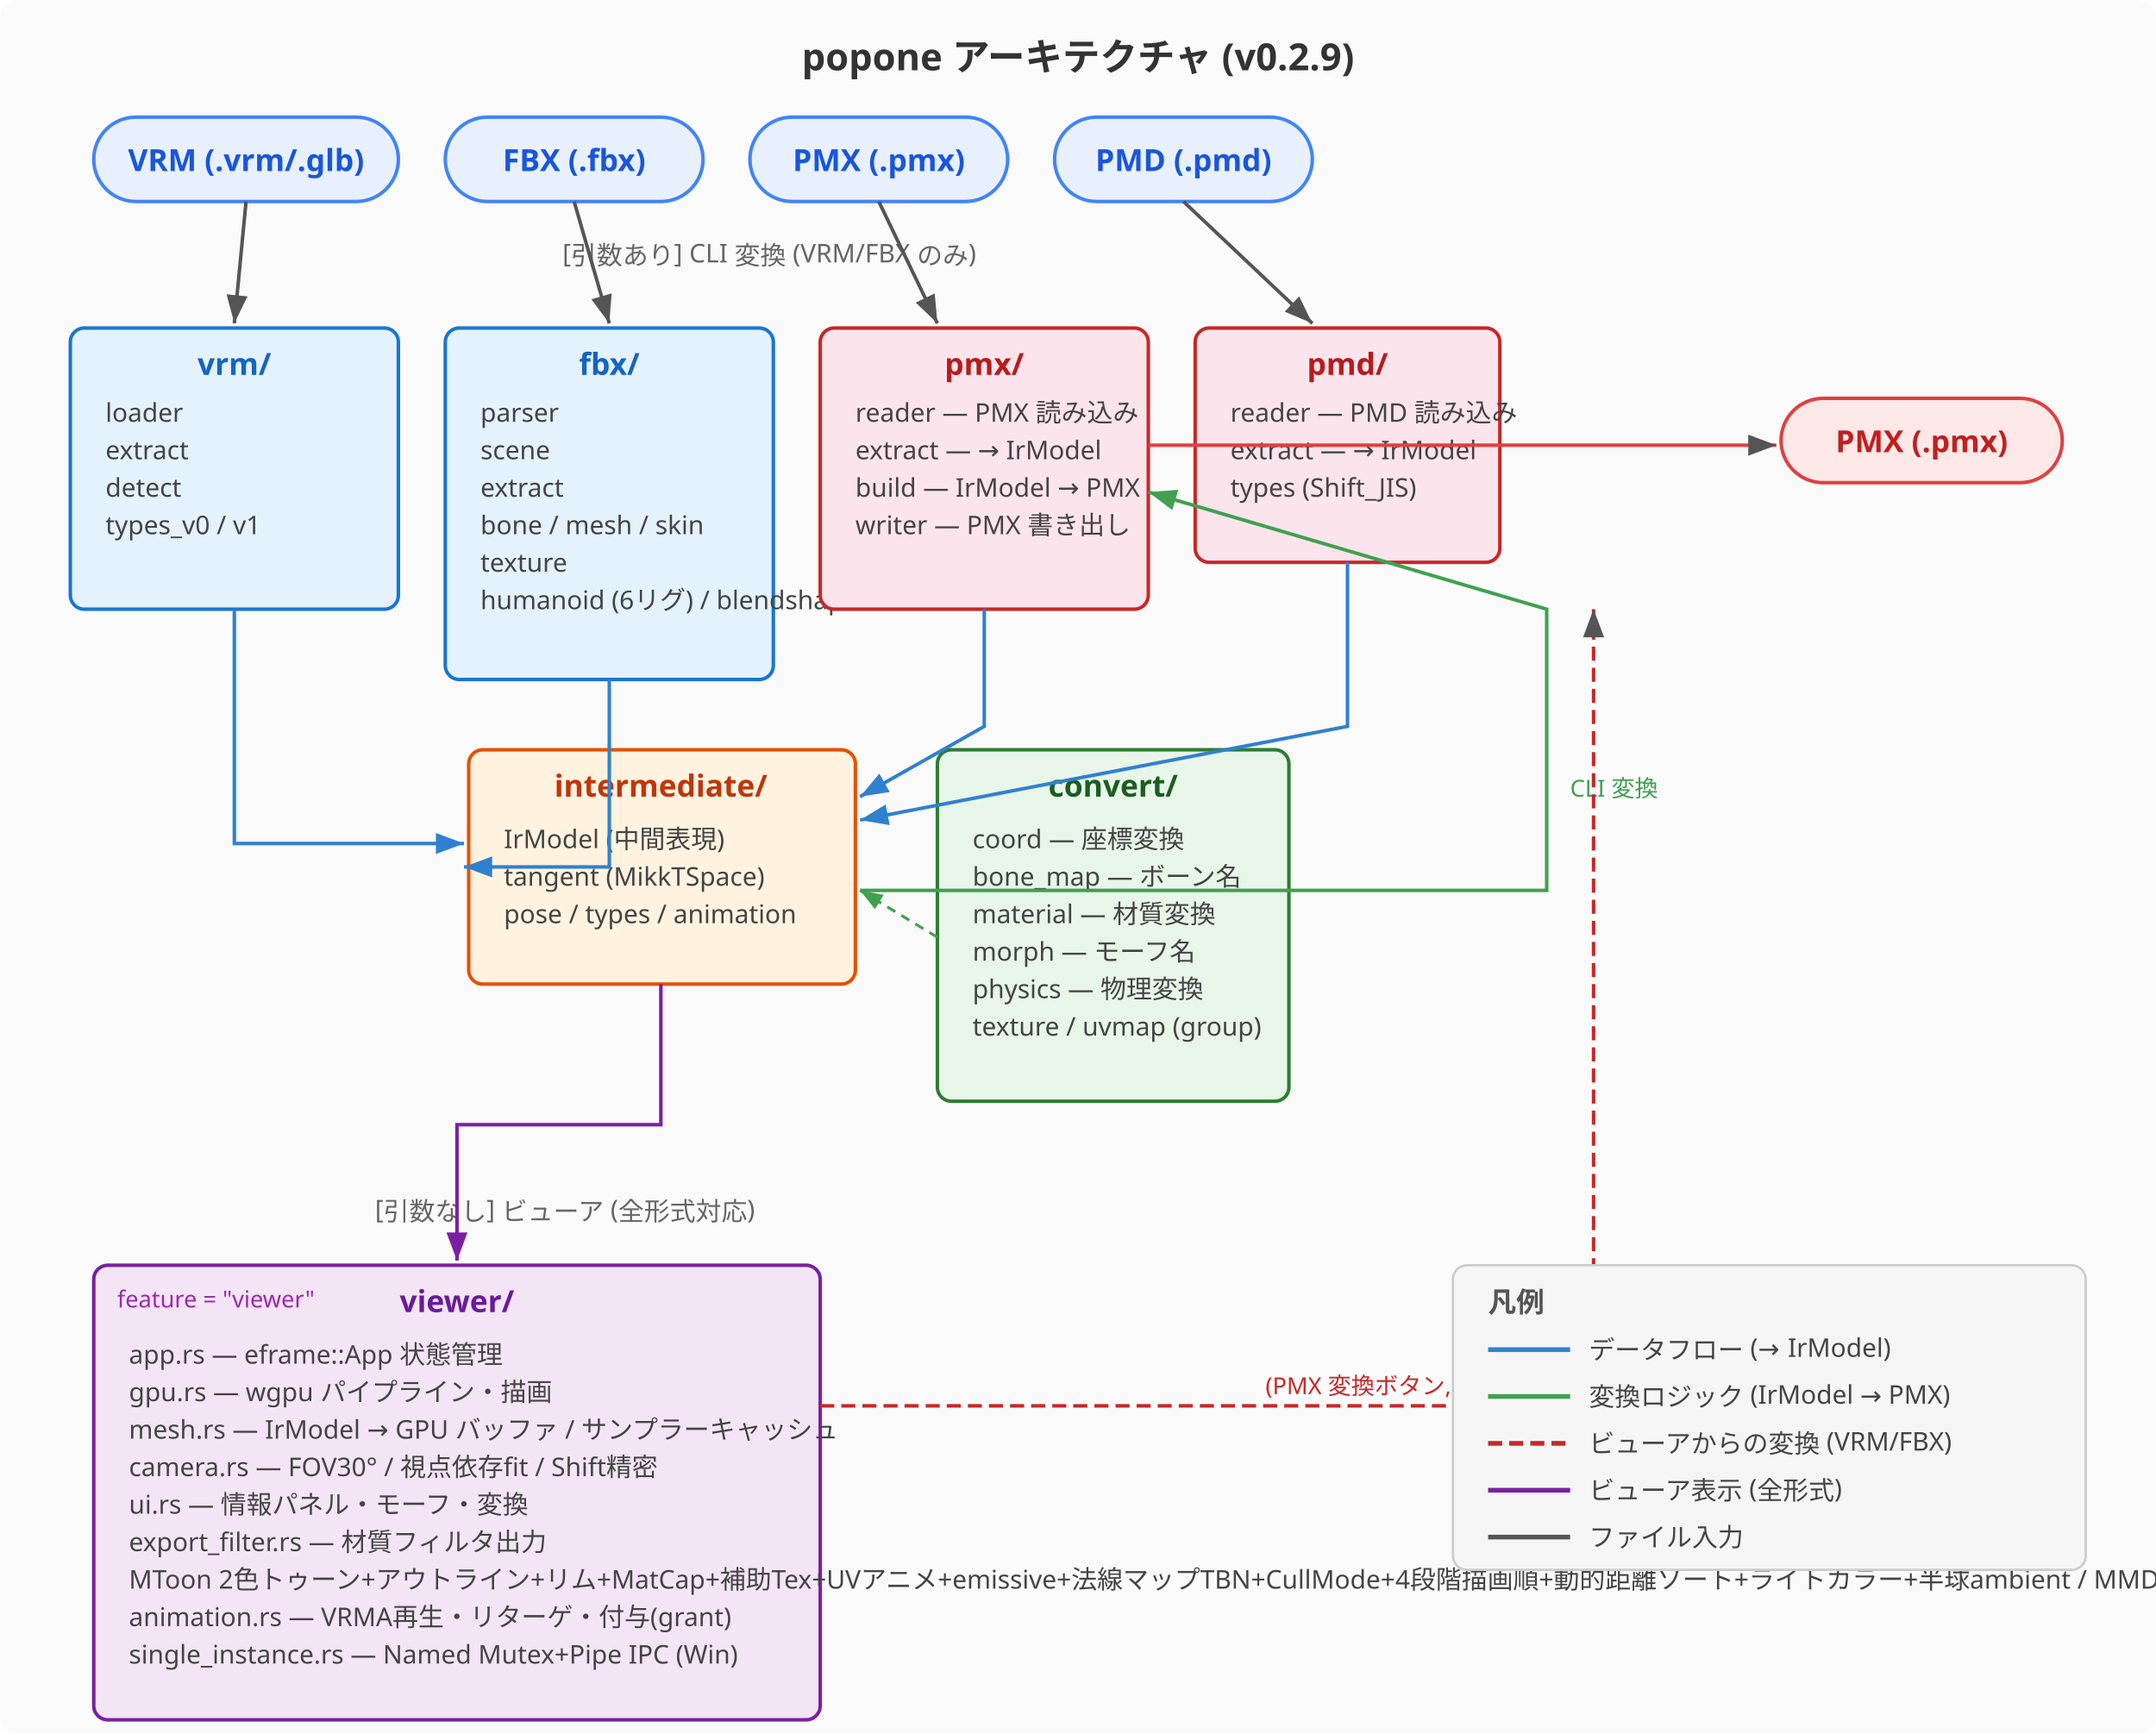
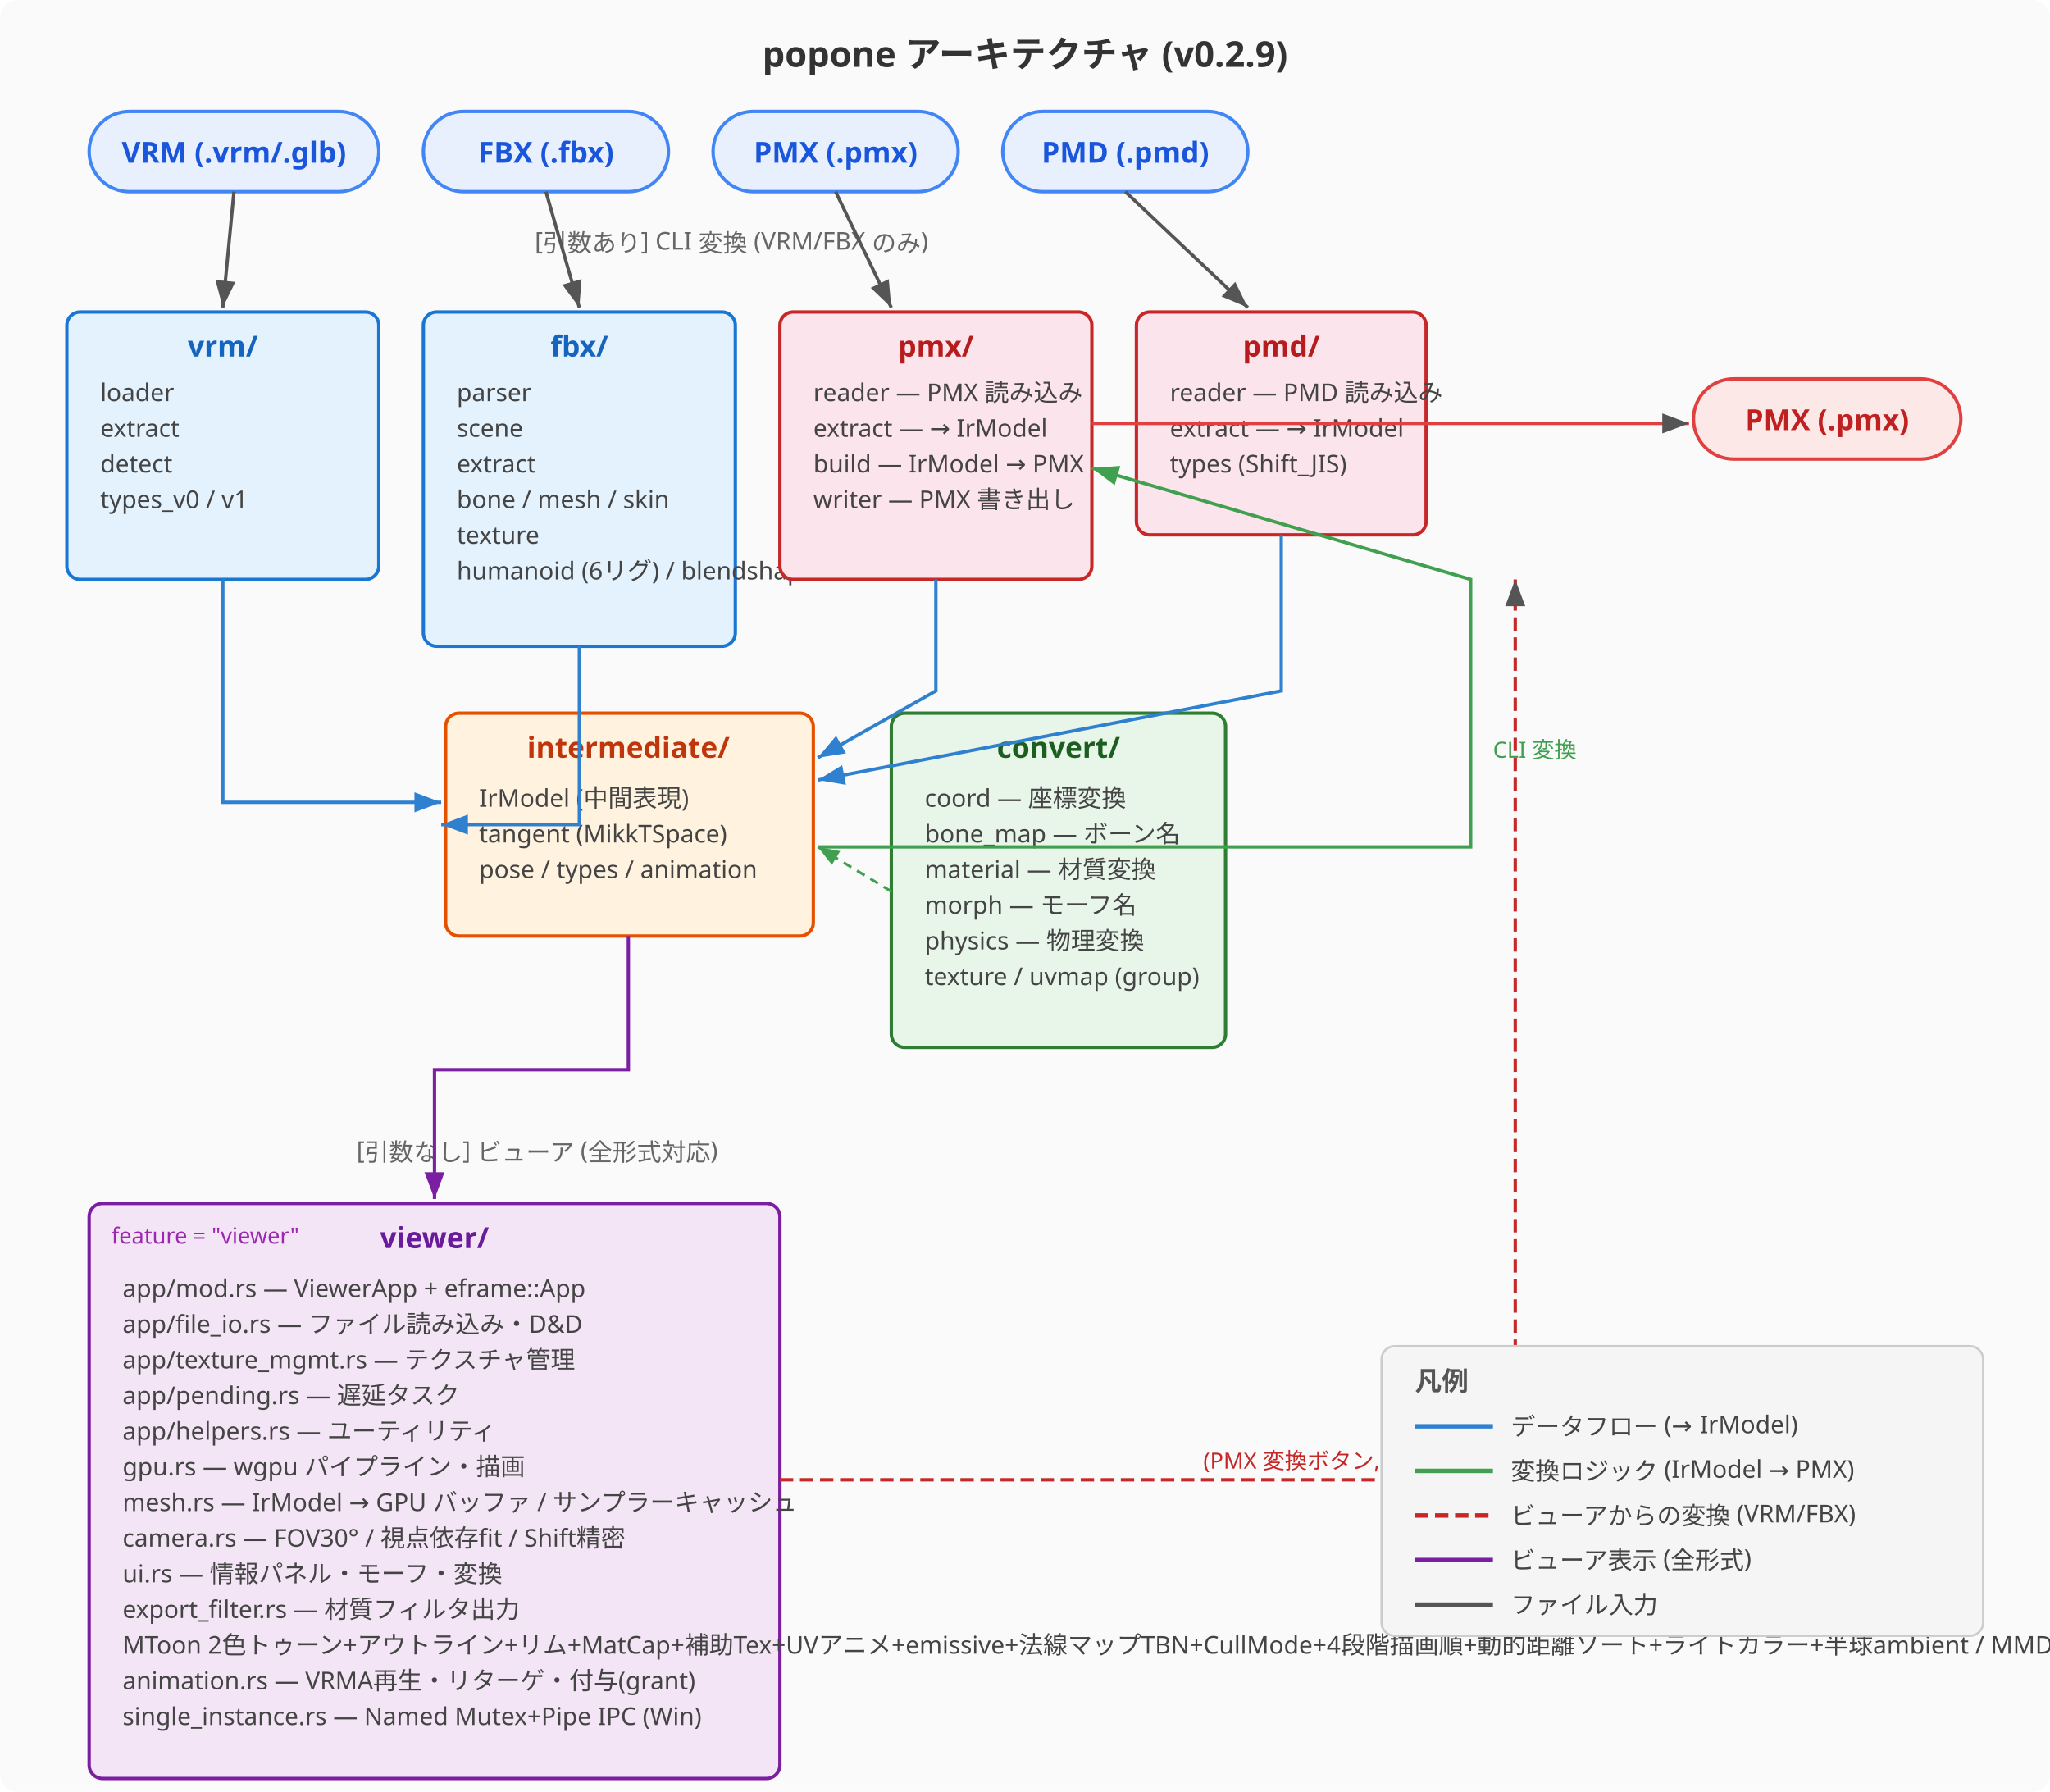
- <svg xmlns="http://www.w3.org/2000/svg" viewBox="0 0 920 740" font-family="'Segoe UI','Noto Sans JP',sans-serif" font-size="13">
+ <svg xmlns="http://www.w3.org/2000/svg" viewBox="0 0 920 804" font-family="'Segoe UI','Noto Sans JP',sans-serif" font-size="13">
  <defs>
    <marker id="arrow" markerWidth="8" markerHeight="6" refX="8" refY="3" orient="auto">
      <path d="M0,0 L8,3 L0,6" fill="#555" />
    </marker>
    <marker id="arrow-blue" markerWidth="8" markerHeight="6" refX="8" refY="3" orient="auto">
      <path d="M0,0 L8,3 L0,6" fill="#3080D0" />
    </marker>
    <marker id="arrow-green" markerWidth="8" markerHeight="6" refX="8" refY="3" orient="auto">
      <path d="M0,0 L8,3 L0,6" fill="#40A050" />
    </marker>
    <marker id="arrow-purple" markerWidth="8" markerHeight="6" refX="8" refY="3" orient="auto">
      <path d="M0,0 L8,3 L0,6" fill="#7B1FA2" />
    </marker>
  </defs>
-   <rect width="920" height="740" fill="#FAFAFA" rx="8" />
+   <rect width="920" height="804" fill="#FAFAFA" rx="8" />
  <text x="460" y="30" text-anchor="middle" font-size="16" font-weight="bold" fill="#333">popone アーキテクチャ (v0.2.9)</text>
  <rect x="40" y="50" width="130" height="36" rx="18" fill="#E8F0FE" stroke="#4285F4" stroke-width="1.5" />
  <text x="105" y="73" text-anchor="middle" font-weight="bold" fill="#1A56DB">VRM (.vrm/.glb)</text>
  <rect x="190" y="50" width="110" height="36" rx="18" fill="#E8F0FE" stroke="#4285F4" stroke-width="1.5" />
  <text x="245" y="73" text-anchor="middle" font-weight="bold" fill="#1A56DB">FBX (.fbx)</text>
  <rect x="320" y="50" width="110" height="36" rx="18" fill="#E8F0FE" stroke="#4285F4" stroke-width="1.5" />
  <text x="375" y="73" text-anchor="middle" font-weight="bold" fill="#1A56DB">PMX (.pmx)</text>
  <rect x="450" y="50" width="110" height="36" rx="18" fill="#E8F0FE" stroke="#4285F4" stroke-width="1.5" />
  <text x="505" y="73" text-anchor="middle" font-weight="bold" fill="#1A56DB">PMD (.pmd)</text>
  <rect x="760" y="170" width="120" height="36" rx="18" fill="#FDE8E8" stroke="#E04040" stroke-width="1.5" />
  <text x="820" y="193" text-anchor="middle" font-weight="bold" fill="#C02020">PMX (.pmx)</text>
  <text x="240" y="112" font-size="11" fill="#666">[引数あり] CLI 変換 (VRM/FBX のみ)</text>
  <text x="160" y="520" font-size="11" fill="#666">[引数なし] ビューア (全形式対応)</text>
  <rect x="30" y="140" width="140" height="120" rx="6" fill="#E3F2FD" stroke="#1976D2" stroke-width="1.5" />
  <text x="100" y="160" text-anchor="middle" font-weight="bold" fill="#1565C0">vrm/</text>
  <text x="45" y="180" font-size="11" fill="#444">loader</text>
  <text x="45" y="196" font-size="11" fill="#444">extract</text>
  <text x="45" y="212" font-size="11" fill="#444">detect</text>
  <text x="45" y="228" font-size="11" fill="#444">types_v0 / v1</text>
  <rect x="190" y="140" width="140" height="150" rx="6" fill="#E3F2FD" stroke="#1976D2" stroke-width="1.5" />
  <text x="260" y="160" text-anchor="middle" font-weight="bold" fill="#1565C0">fbx/</text>
  <text x="205" y="180" font-size="11" fill="#444">parser</text>
  <text x="205" y="196" font-size="11" fill="#444">scene</text>
  <text x="205" y="212" font-size="11" fill="#444">extract</text>
  <text x="205" y="228" font-size="11" fill="#444">bone / mesh / skin</text>
  <text x="205" y="244" font-size="11" fill="#444">texture</text>
  <text x="205" y="260" font-size="11" fill="#444">humanoid (6リグ) / blendshape</text>
  <rect x="350" y="140" width="140" height="120" rx="6" fill="#FCE4EC" stroke="#C62828" stroke-width="1.5" />
  <text x="420" y="160" text-anchor="middle" font-weight="bold" fill="#B71C1C">pmx/</text>
  <text x="365" y="180" font-size="11" fill="#444">reader — PMX 読み込み</text>
  <text x="365" y="196" font-size="11" fill="#444">extract — → IrModel</text>
  <text x="365" y="212" font-size="11" fill="#444">build — IrModel → PMX</text>
  <text x="365" y="228" font-size="11" fill="#444">writer — PMX 書き出し</text>
  <rect x="510" y="140" width="130" height="100" rx="6" fill="#FCE4EC" stroke="#C62828" stroke-width="1.5" />
  <text x="575" y="160" text-anchor="middle" font-weight="bold" fill="#B71C1C">pmd/</text>
  <text x="525" y="180" font-size="11" fill="#444">reader — PMD 読み込み</text>
  <text x="525" y="196" font-size="11" fill="#444">extract — → IrModel</text>
  <text x="525" y="212" font-size="11" fill="#444">types (Shift_JIS)</text>
  <rect x="200" y="320" width="165" height="100" rx="6" fill="#FFF3E0" stroke="#E65100" stroke-width="1.5" />
  <text x="282" y="340" text-anchor="middle" font-weight="bold" fill="#BF360C">intermediate/</text>
  <text x="215" y="362" font-size="11" fill="#444">IrModel (中間表現)</text>
  <text x="215" y="378" font-size="11" fill="#444">tangent (MikkTSpace)</text>
  <text x="215" y="394" font-size="11" fill="#444">pose / types / animation</text>
  <rect x="400" y="320" width="150" height="150" rx="6" fill="#E8F5E9" stroke="#2E7D32" stroke-width="1.5" />
  <text x="475" y="340" text-anchor="middle" font-weight="bold" fill="#1B5E20">convert/</text>
  <text x="415" y="362" font-size="11" fill="#444">coord — 座標変換</text>
  <text x="415" y="378" font-size="11" fill="#444">bone_map — ボーン名</text>
  <text x="415" y="394" font-size="11" fill="#444">material — 材質変換</text>
  <text x="415" y="410" font-size="11" fill="#444">morph — モーフ名</text>
  <text x="415" y="426" font-size="11" fill="#444">physics — 物理変換</text>
  <text x="415" y="442" font-size="11" fill="#444">texture / uvmap (group)</text>
-   <rect x="40" y="540" width="310" height="194" rx="6" fill="#F3E5F5" stroke="#7B1FA2" stroke-width="1.5" />
+   <rect x="40" y="540" width="310" height="258" rx="6" fill="#F3E5F5" stroke="#7B1FA2" stroke-width="1.5" />
  <text x="195" y="560" text-anchor="middle" font-weight="bold" fill="#6A1B9A">viewer/</text>
  <text x="50" y="558" font-size="10" fill="#9C27B0">feature = "viewer"</text>
-   <text x="55" y="582" font-size="11" fill="#444">app.rs — eframe::App 状態管理</text>
-   <text x="55" y="598" font-size="11" fill="#444">gpu.rs — wgpu パイプライン・描画</text>
-   <text x="55" y="614" font-size="11" fill="#444">mesh.rs — IrModel → GPU バッファ / サンプラーキャッシュ</text>
-   <text x="55" y="630" font-size="11" fill="#444">camera.rs — FOV30° / 視点依存fit / Shift精密</text>
-   <text x="55" y="646" font-size="11" fill="#444">ui.rs — 情報パネル・モーフ・変換</text>
-   <text x="55" y="662" font-size="11" fill="#444">export_filter.rs — 材質フィルタ出力</text>
-   <text x="55" y="678" font-size="11" fill="#444">MToon 2色トゥーン+アウトライン+リム+MatCap+補助Tex+UVアニメ+emissive+法線マップTBN+CullMode+4段階描画順+動的距離ソート+ライトカラー+半球ambient / MMD: トゥーン・エッジ・スフィア</text>
-   <text x="55" y="694" font-size="11" fill="#444">animation.rs — VRMA再生・リターゲ・付与(grant)</text>
-   <text x="55" y="710" font-size="11" fill="#444">single_instance.rs — Named Mutex+Pipe IPC (Win)</text>
+   <text x="55" y="582" font-size="11" fill="#444">app/mod.rs — ViewerApp + eframe::App</text>
+   <text x="55" y="598" font-size="11" fill="#444">app/file_io.rs — ファイル読み込み・D&amp;D</text>
+   <text x="55" y="614" font-size="11" fill="#444">app/texture_mgmt.rs — テクスチャ管理</text>
+   <text x="55" y="630" font-size="11" fill="#444">app/pending.rs — 遅延タスク</text>
+   <text x="55" y="646" font-size="11" fill="#444">app/helpers.rs — ユーティリティ</text>
+   <text x="55" y="662" font-size="11" fill="#444">gpu.rs — wgpu パイプライン・描画</text>
+   <text x="55" y="678" font-size="11" fill="#444">mesh.rs — IrModel → GPU バッファ / サンプラーキャッシュ</text>
+   <text x="55" y="694" font-size="11" fill="#444">camera.rs — FOV30° / 視点依存fit / Shift精密</text>
+   <text x="55" y="710" font-size="11" fill="#444">ui.rs — 情報パネル・モーフ・変換</text>
+   <text x="55" y="726" font-size="11" fill="#444">export_filter.rs — 材質フィルタ出力</text>
+   <text x="55" y="742" font-size="11" fill="#444">MToon 2色トゥーン+アウトライン+リム+MatCap+補助Tex+UVアニメ+emissive+法線マップTBN+CullMode+4段階描画順+動的距離ソート+ライトカラー+半球ambient / MMD: トゥーン・エッジ・スフィア</text>
+   <text x="55" y="758" font-size="11" fill="#444">animation.rs — VRMA再生・リターゲ・付与(grant)</text>
+   <text x="55" y="774" font-size="11" fill="#444">single_instance.rs — Named Mutex+Pipe IPC (Win)</text>
  <line x1="105" y1="86" x2="100" y2="138" stroke="#555" stroke-width="1.5" marker-end="url(#arrow)" />
  <line x1="245" y1="86" x2="260" y2="138" stroke="#555" stroke-width="1.5" marker-end="url(#arrow)" />
  <line x1="375" y1="86" x2="400" y2="138" stroke="#555" stroke-width="1.5" marker-end="url(#arrow)" />
  <line x1="505" y1="86" x2="560" y2="138" stroke="#555" stroke-width="1.5" marker-end="url(#arrow)" />
  <path d="M100,260 L100,360 L198,360" fill="none" stroke="#3080D0" stroke-width="1.5" marker-end="url(#arrow-blue)" />
  <path d="M260,290 L260,370 L198,370" fill="none" stroke="#3080D0" stroke-width="1.5" marker-end="url(#arrow-blue)" />
  <path d="M420,260 L420,310 L367,340" fill="none" stroke="#3080D0" stroke-width="1.5" marker-end="url(#arrow-blue)" />
  <path d="M575,240 L575,310 L367,350" fill="none" stroke="#3080D0" stroke-width="1.5" marker-end="url(#arrow-blue)" />
  <path d="M367,380 L660,380 L660,260 L490,210" fill="none" stroke="#40A050" stroke-width="1.5" marker-end="url(#arrow-green)" />
  <text x="670" y="340" font-size="10" fill="#40A050">CLI 変換</text>
  <path d="M490,190 L660,190 L758,190" fill="none" stroke="#E04040" stroke-width="1.5" marker-end="url(#arrow)" />
  <line x1="400" y1="400" x2="367" y2="380" stroke="#40A050" stroke-width="1.2" stroke-dasharray="4,3" marker-end="url(#arrow-green)" />
  <path d="M282,420 L282,480 L195,480 L195,538" fill="none" stroke="#7B1FA2" stroke-width="1.5" marker-end="url(#arrow-purple)" />
-   <path d="M350,600 L680,600 L680,260" fill="none" stroke="#C62828" stroke-width="1.5" stroke-dasharray="6,3" marker-end="url(#arrow)" />
-   <text x="540" y="595" font-size="10" fill="#C62828">(PMX 変換ボタン, VRM/FBX のみ)</text>
-   <rect x="620" y="540" width="270" height="130" rx="6" fill="#F5F5F5" stroke="#CCC" stroke-width="1" />
-   <text x="635" y="560" font-size="12" font-weight="bold" fill="#555">凡例</text>
-   <line x1="635" y1="576" x2="670" y2="576" stroke="#3080D0" stroke-width="2" />
-   <text x="678" y="580" font-size="11" fill="#444">データフロー (→ IrModel)</text>
-   <line x1="635" y1="596" x2="670" y2="596" stroke="#40A050" stroke-width="2" />
-   <text x="678" y="600" font-size="11" fill="#444">変換ロジック (IrModel → PMX)</text>
-   <line x1="635" y1="616" x2="670" y2="616" stroke="#C62828" stroke-width="2" stroke-dasharray="6,3" />
-   <text x="678" y="620" font-size="11" fill="#444">ビューアからの変換 (VRM/FBX)</text>
-   <line x1="635" y1="636" x2="670" y2="636" stroke="#7B1FA2" stroke-width="2" />
-   <text x="678" y="640" font-size="11" fill="#444">ビューア表示 (全形式)</text>
-   <line x1="635" y1="656" x2="670" y2="656" stroke="#555" stroke-width="2" />
-   <text x="678" y="660" font-size="11" fill="#444">ファイル入力</text>
+   <path d="M350,664 L680,664 L680,260" fill="none" stroke="#C62828" stroke-width="1.5" stroke-dasharray="6,3" marker-end="url(#arrow)" />
+   <text x="540" y="659" font-size="10" fill="#C62828">(PMX 変換ボタン, VRM/FBX のみ)</text>
+   <rect x="620" y="604" width="270" height="130" rx="6" fill="#F5F5F5" stroke="#CCC" stroke-width="1" />
+   <text x="635" y="624" font-size="12" font-weight="bold" fill="#555">凡例</text>
+   <line x1="635" y1="640" x2="670" y2="640" stroke="#3080D0" stroke-width="2" />
+   <text x="678" y="644" font-size="11" fill="#444">データフロー (→ IrModel)</text>
+   <line x1="635" y1="660" x2="670" y2="660" stroke="#40A050" stroke-width="2" />
+   <text x="678" y="664" font-size="11" fill="#444">変換ロジック (IrModel → PMX)</text>
+   <line x1="635" y1="680" x2="670" y2="680" stroke="#C62828" stroke-width="2" stroke-dasharray="6,3" />
+   <text x="678" y="684" font-size="11" fill="#444">ビューアからの変換 (VRM/FBX)</text>
+   <line x1="635" y1="700" x2="670" y2="700" stroke="#7B1FA2" stroke-width="2" />
+   <text x="678" y="704" font-size="11" fill="#444">ビューア表示 (全形式)</text>
+   <line x1="635" y1="720" x2="670" y2="720" stroke="#555" stroke-width="2" />
+   <text x="678" y="724" font-size="11" fill="#444">ファイル入力</text>
</svg>
